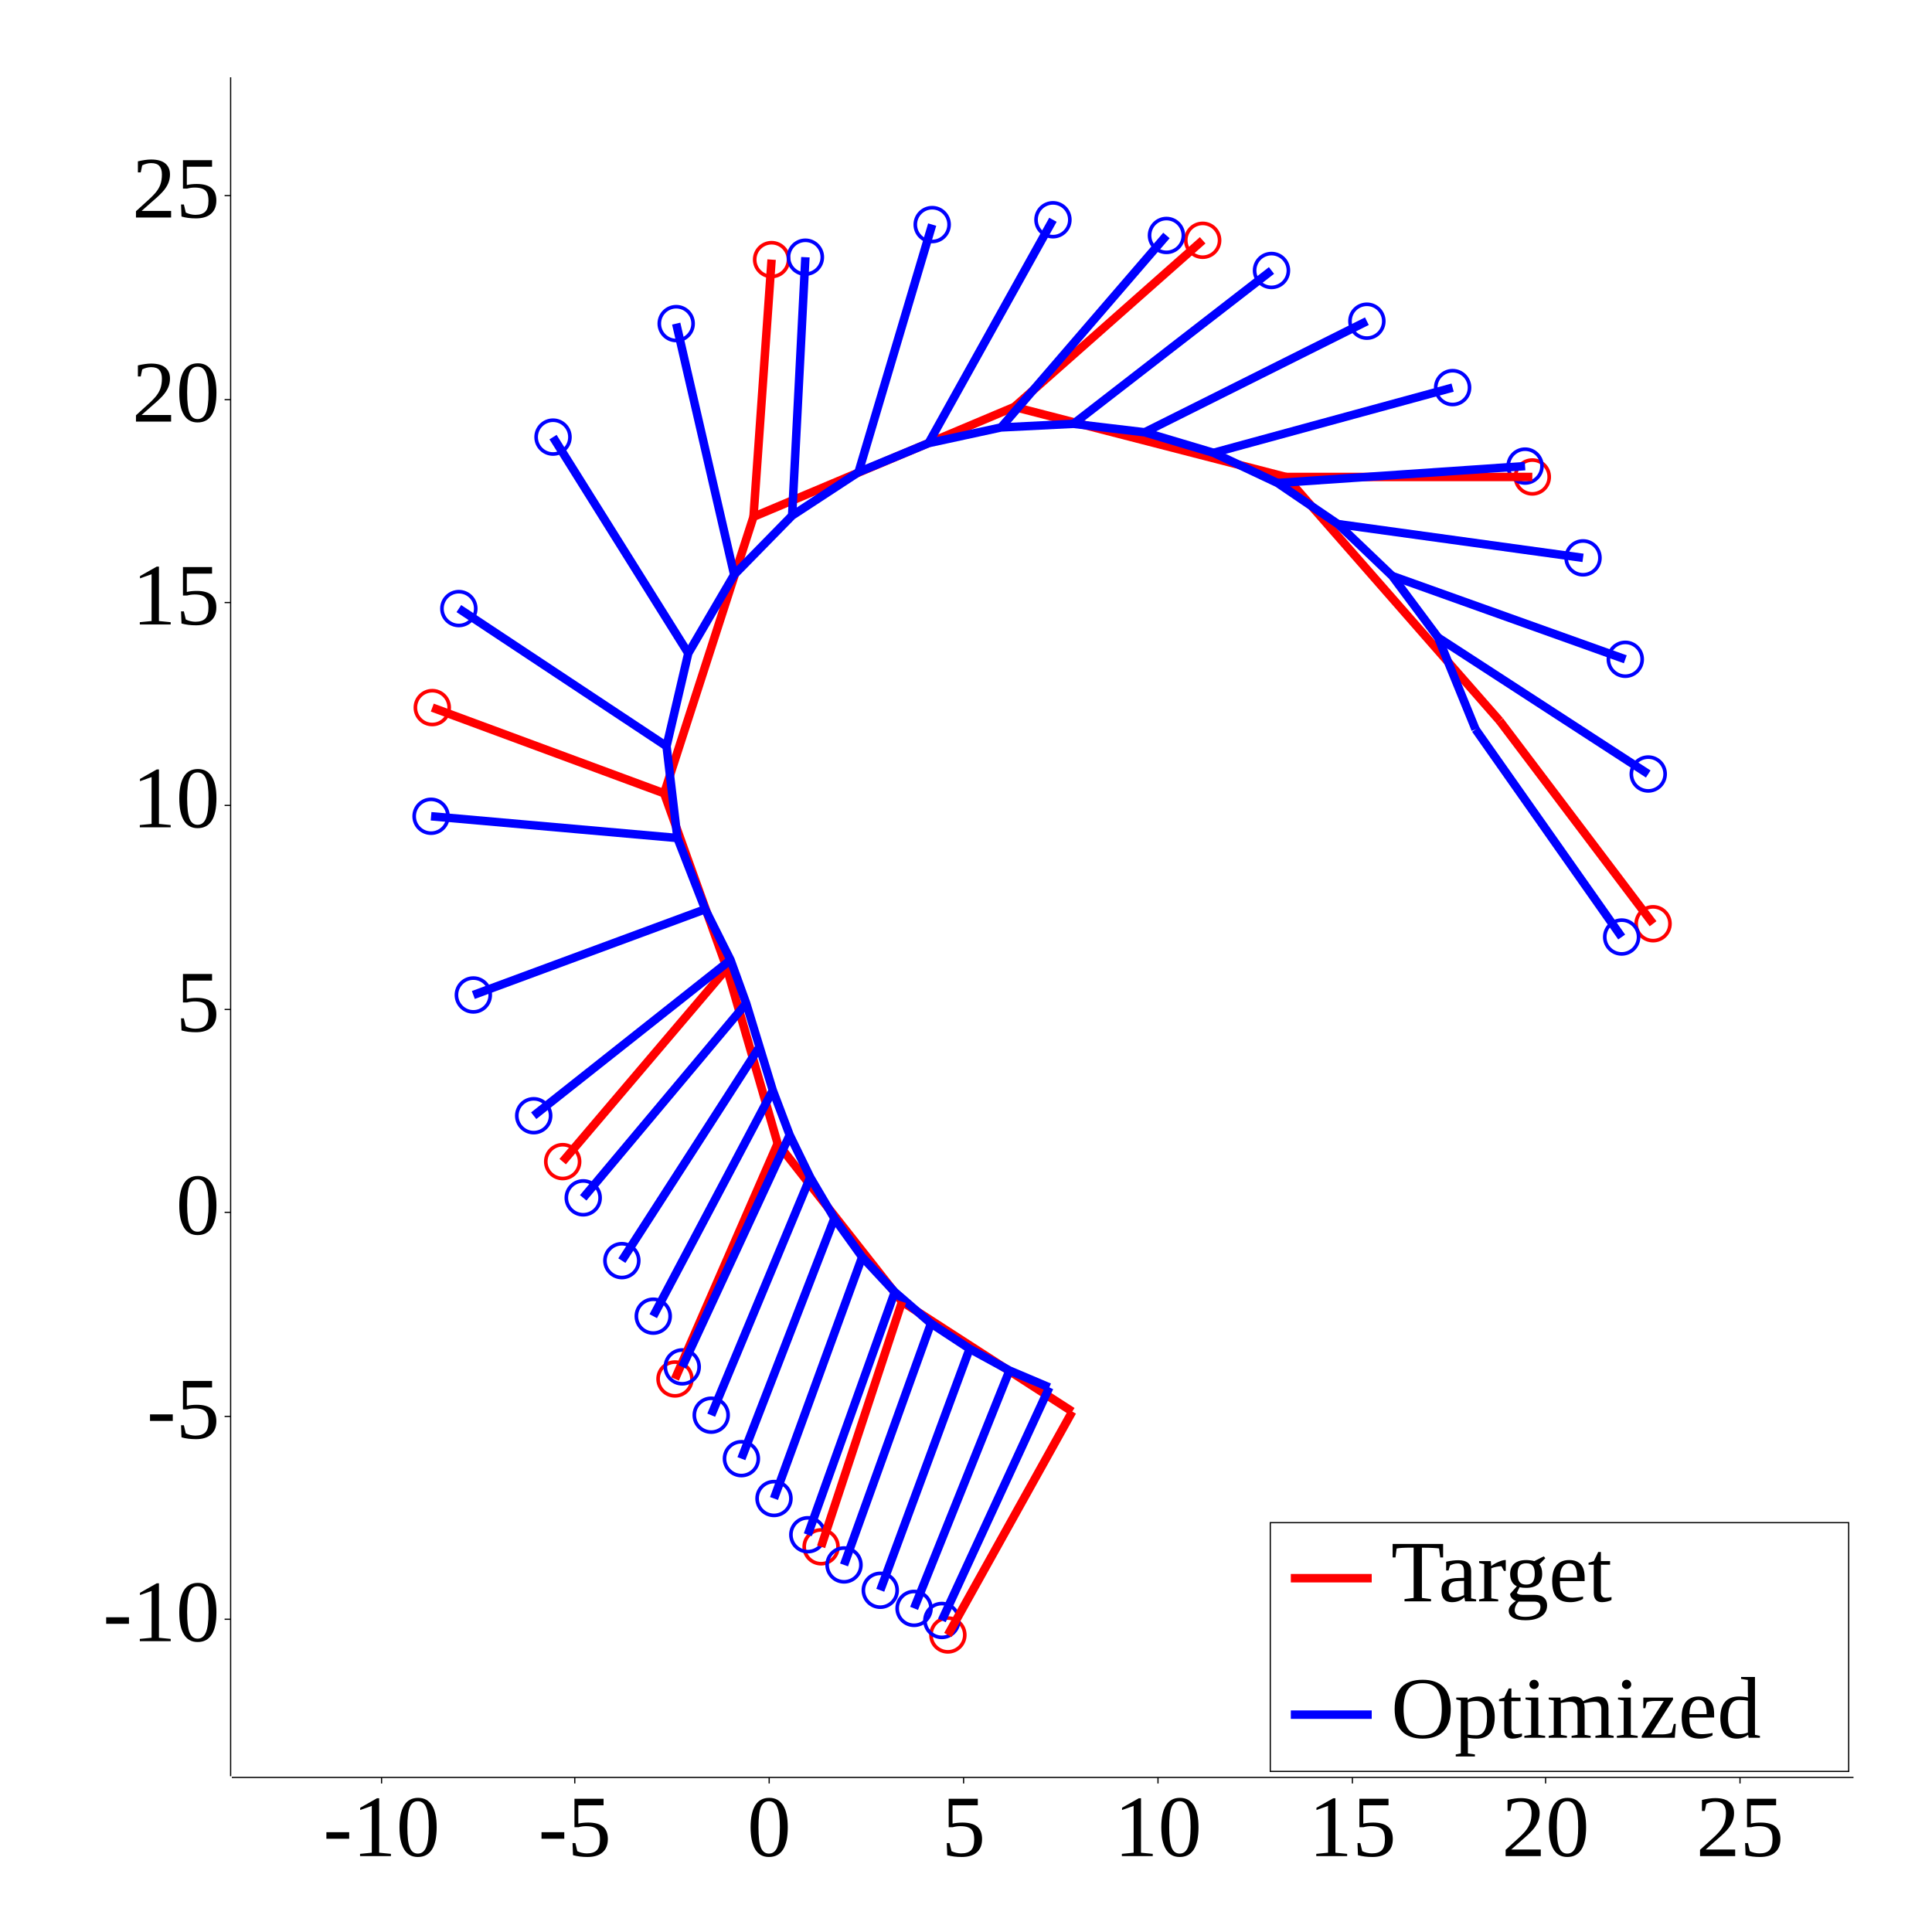
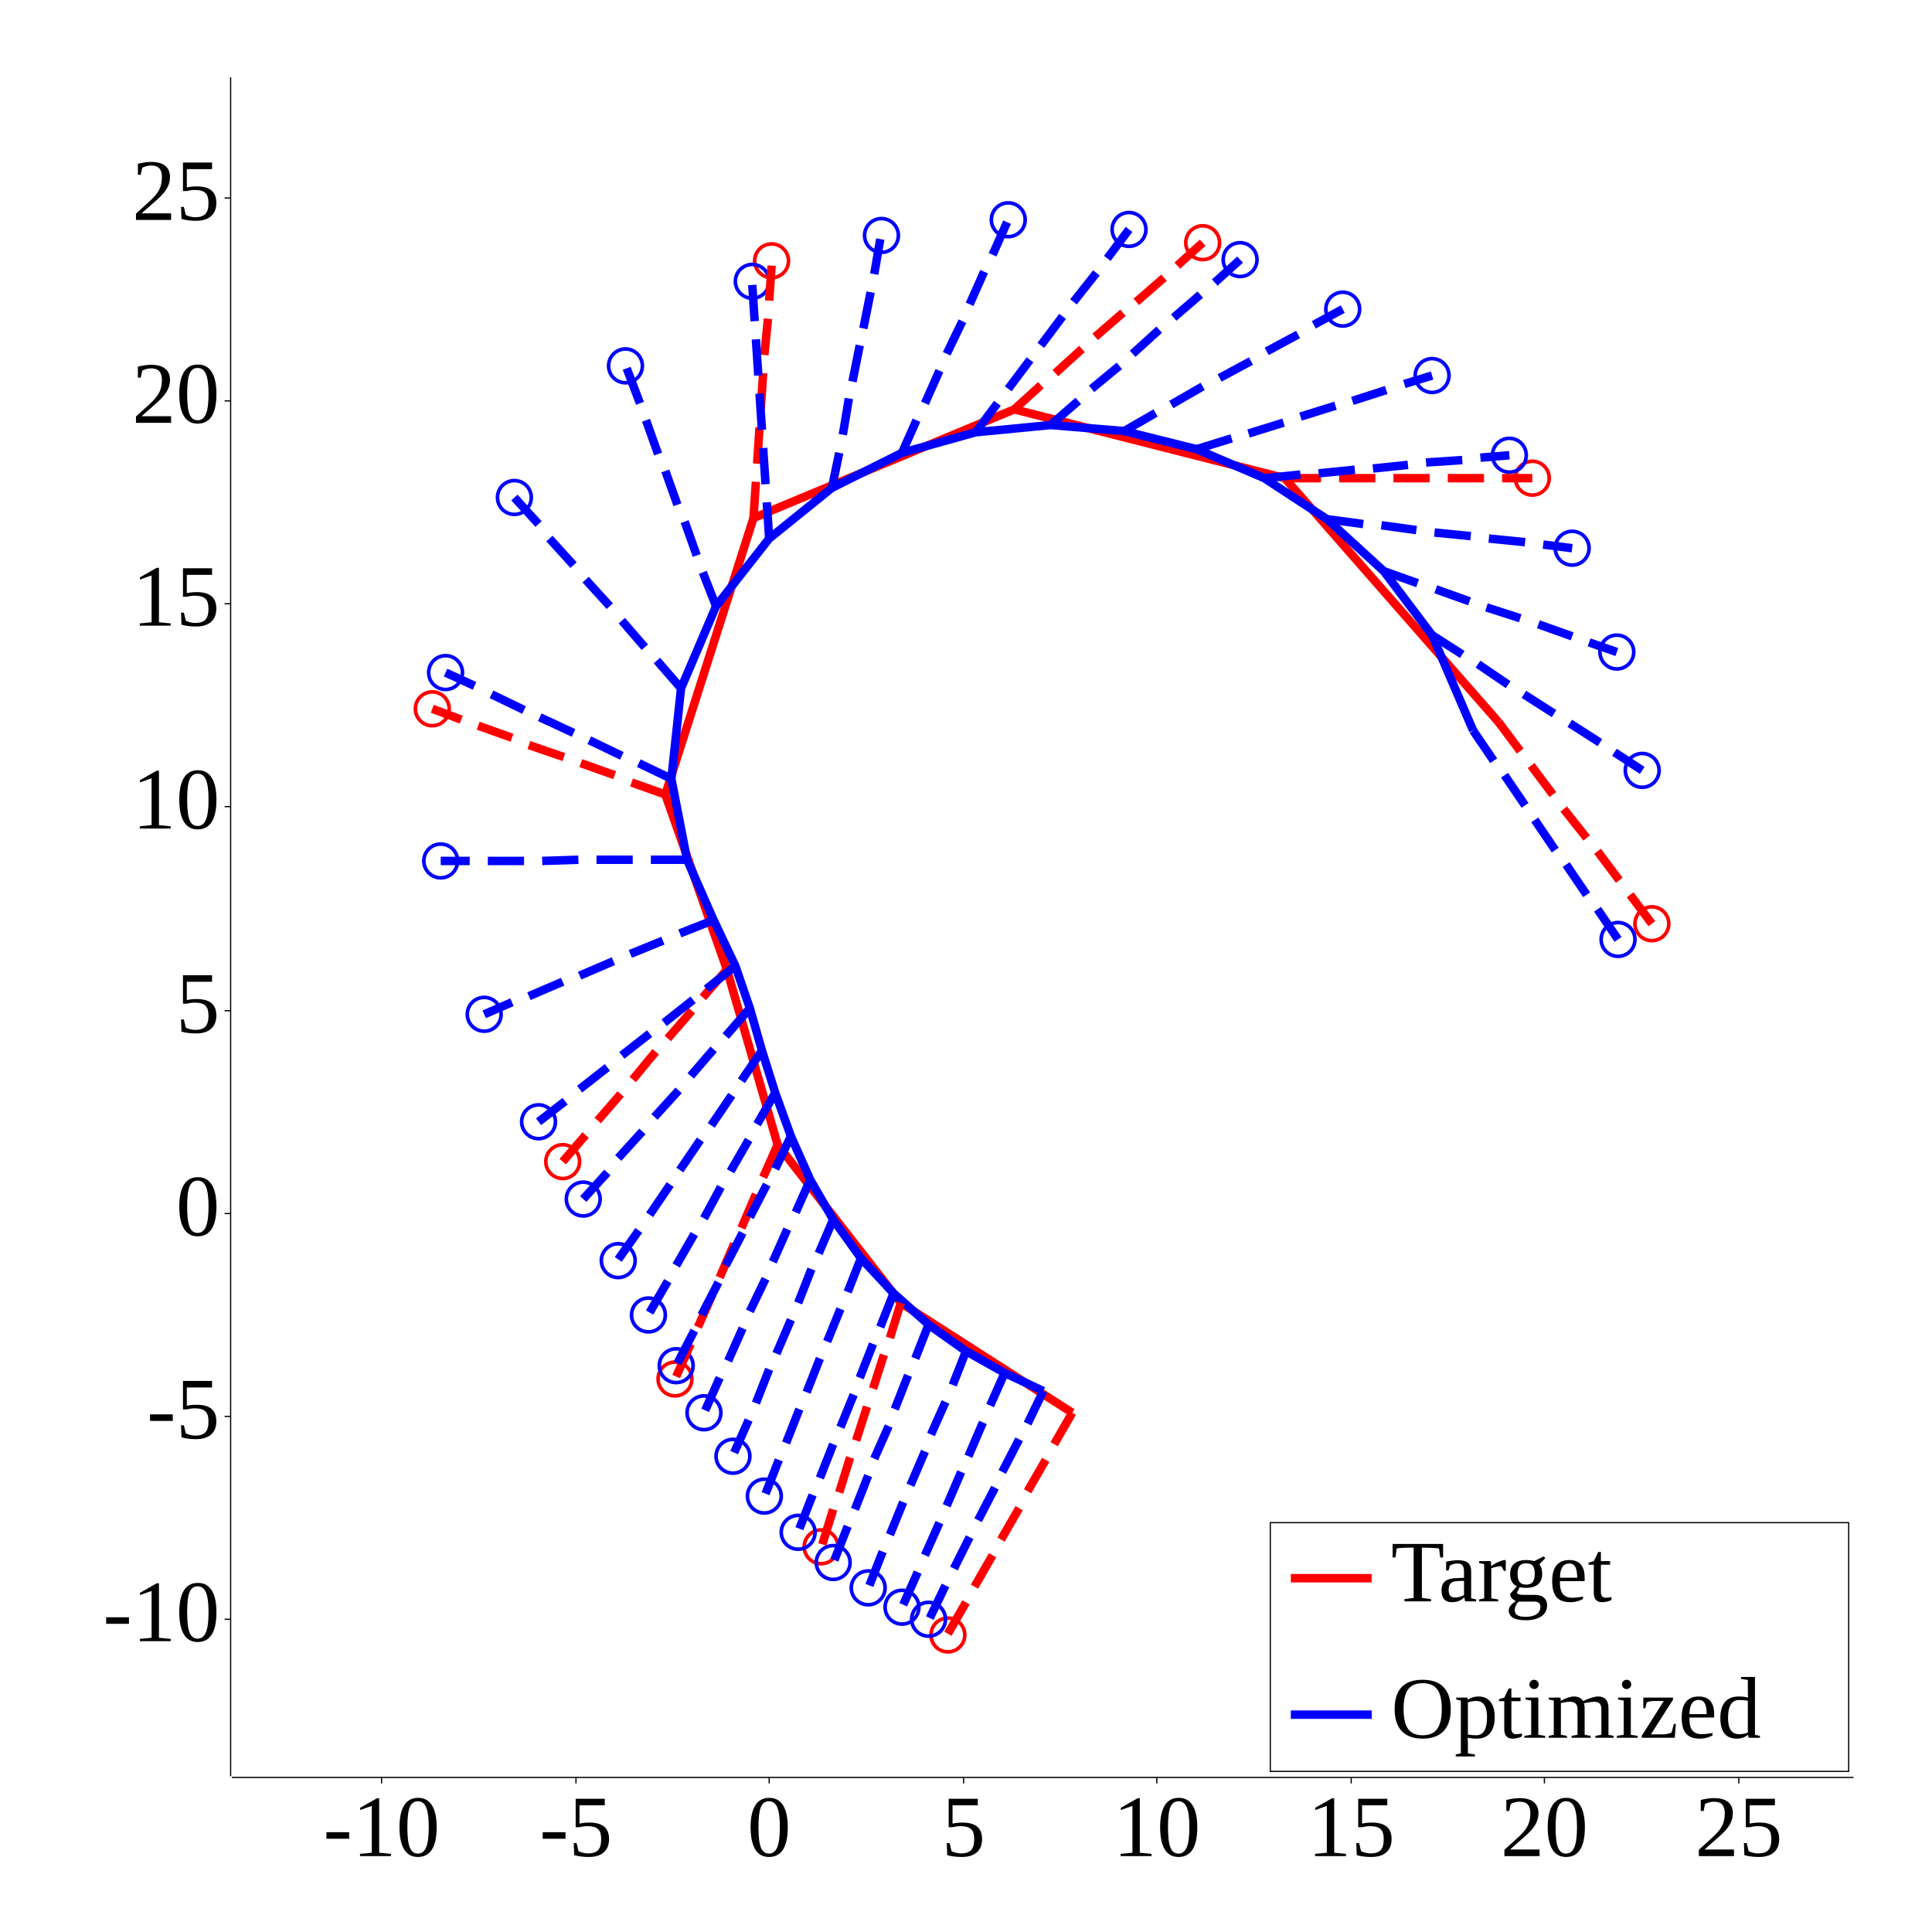
<svg xmlns="http://www.w3.org/2000/svg" width="1600" height="1600" viewBox="0 0 1600 1600">
  <rect x="0" y="0" width="1600" height="1600" opacity="1" fill="#FFFFFF" stroke="none" />
  <polyline fill="none" opacity="1" stroke="#000000" stroke-width="1" points="191,64 191,1471 " />
  <text x="182" y="1341" dy="0.5ex" text-anchor="end" font-family="Times New Roman" font-size="72.581" opacity="1" fill="#000000">
-10
</text>
  <polyline fill="none" opacity="1" stroke="#000000" stroke-width="1" points="186,1341 191,1341 " />
  <text x="182" y="1173" dy="0.5ex" text-anchor="end" font-family="Times New Roman" font-size="72.581" opacity="1" fill="#000000">
-5
</text>
  <polyline fill="none" opacity="1" stroke="#000000" stroke-width="1" points="186,1173 191,1173 " />
-   <text x="182" y="1004" dy="0.5ex" text-anchor="end" font-family="Times New Roman" font-size="72.581" opacity="1" fill="#000000">
+   <text x="182" y="1005" dy="0.5ex" text-anchor="end" font-family="Times New Roman" font-size="72.581" opacity="1" fill="#000000">
0
</text>
-   <polyline fill="none" opacity="1" stroke="#000000" stroke-width="1" points="186,1004 191,1004 " />
-   <text x="182" y="836" dy="0.5ex" text-anchor="end" font-family="Times New Roman" font-size="72.581" opacity="1" fill="#000000">
+   <polyline fill="none" opacity="1" stroke="#000000" stroke-width="1" points="186,1005 191,1005 " />
+   <text x="182" y="837" dy="0.5ex" text-anchor="end" font-family="Times New Roman" font-size="72.581" opacity="1" fill="#000000">
5
</text>
-   <polyline fill="none" opacity="1" stroke="#000000" stroke-width="1" points="186,836 191,836 " />
-   <text x="182" y="667" dy="0.5ex" text-anchor="end" font-family="Times New Roman" font-size="72.581" opacity="1" fill="#000000">
+   <polyline fill="none" opacity="1" stroke="#000000" stroke-width="1" points="186,837 191,837 " />
+   <text x="182" y="668" dy="0.5ex" text-anchor="end" font-family="Times New Roman" font-size="72.581" opacity="1" fill="#000000">
10
</text>
-   <polyline fill="none" opacity="1" stroke="#000000" stroke-width="1" points="186,667 191,667 " />
-   <text x="182" y="499" dy="0.5ex" text-anchor="end" font-family="Times New Roman" font-size="72.581" opacity="1" fill="#000000">
+   <polyline fill="none" opacity="1" stroke="#000000" stroke-width="1" points="186,668 191,668 " />
+   <text x="182" y="500" dy="0.5ex" text-anchor="end" font-family="Times New Roman" font-size="72.581" opacity="1" fill="#000000">
15
</text>
-   <polyline fill="none" opacity="1" stroke="#000000" stroke-width="1" points="186,499 191,499 " />
-   <text x="182" y="331" dy="0.5ex" text-anchor="end" font-family="Times New Roman" font-size="72.581" opacity="1" fill="#000000">
+   <polyline fill="none" opacity="1" stroke="#000000" stroke-width="1" points="186,500 191,500 " />
+   <text x="182" y="332" dy="0.5ex" text-anchor="end" font-family="Times New Roman" font-size="72.581" opacity="1" fill="#000000">
20
</text>
-   <polyline fill="none" opacity="1" stroke="#000000" stroke-width="1" points="186,331 191,331 " />
-   <text x="182" y="162" dy="0.5ex" text-anchor="end" font-family="Times New Roman" font-size="72.581" opacity="1" fill="#000000">
+   <polyline fill="none" opacity="1" stroke="#000000" stroke-width="1" points="186,332 191,332 " />
+   <text x="182" y="164" dy="0.5ex" text-anchor="end" font-family="Times New Roman" font-size="72.581" opacity="1" fill="#000000">
25
</text>
-   <polyline fill="none" opacity="1" stroke="#000000" stroke-width="1" points="186,162 191,162 " />
+   <polyline fill="none" opacity="1" stroke="#000000" stroke-width="1" points="186,164 191,164 " />
  <polyline fill="none" opacity="1" stroke="#000000" stroke-width="1" points="192,1472 1535,1472 " />
  <text x="316" y="1482" dy="0.76em" text-anchor="middle" font-family="Times New Roman" font-size="72.581" opacity="1" fill="#000000">
-10
</text>
  <polyline fill="none" opacity="1" stroke="#000000" stroke-width="1" points="316,1472 316,1477 " />
-   <text x="476" y="1482" dy="0.76em" text-anchor="middle" font-family="Times New Roman" font-size="72.581" opacity="1" fill="#000000">
+   <text x="477" y="1482" dy="0.76em" text-anchor="middle" font-family="Times New Roman" font-size="72.581" opacity="1" fill="#000000">
-5
</text>
-   <polyline fill="none" opacity="1" stroke="#000000" stroke-width="1" points="476,1472 476,1477 " />
+   <polyline fill="none" opacity="1" stroke="#000000" stroke-width="1" points="477,1472 477,1477 " />
  <text x="637" y="1482" dy="0.76em" text-anchor="middle" font-family="Times New Roman" font-size="72.581" opacity="1" fill="#000000">
0
</text>
  <polyline fill="none" opacity="1" stroke="#000000" stroke-width="1" points="637,1472 637,1477 " />
  <text x="798" y="1482" dy="0.76em" text-anchor="middle" font-family="Times New Roman" font-size="72.581" opacity="1" fill="#000000">
5
</text>
  <polyline fill="none" opacity="1" stroke="#000000" stroke-width="1" points="798,1472 798,1477 " />
-   <text x="959" y="1482" dy="0.76em" text-anchor="middle" font-family="Times New Roman" font-size="72.581" opacity="1" fill="#000000">
+   <text x="958" y="1482" dy="0.76em" text-anchor="middle" font-family="Times New Roman" font-size="72.581" opacity="1" fill="#000000">
10
</text>
-   <polyline fill="none" opacity="1" stroke="#000000" stroke-width="1" points="959,1472 959,1477 " />
-   <text x="1120" y="1482" dy="0.76em" text-anchor="middle" font-family="Times New Roman" font-size="72.581" opacity="1" fill="#000000">
+   <polyline fill="none" opacity="1" stroke="#000000" stroke-width="1" points="958,1472 958,1477 " />
+   <text x="1119" y="1482" dy="0.76em" text-anchor="middle" font-family="Times New Roman" font-size="72.581" opacity="1" fill="#000000">
15
</text>
-   <polyline fill="none" opacity="1" stroke="#000000" stroke-width="1" points="1120,1472 1120,1477 " />
-   <text x="1280" y="1482" dy="0.76em" text-anchor="middle" font-family="Times New Roman" font-size="72.581" opacity="1" fill="#000000">
+   <polyline fill="none" opacity="1" stroke="#000000" stroke-width="1" points="1119,1472 1119,1477 " />
+   <text x="1279" y="1482" dy="0.76em" text-anchor="middle" font-family="Times New Roman" font-size="72.581" opacity="1" fill="#000000">
20
</text>
-   <polyline fill="none" opacity="1" stroke="#000000" stroke-width="1" points="1280,1472 1280,1477 " />
-   <text x="1441" y="1482" dy="0.76em" text-anchor="middle" font-family="Times New Roman" font-size="72.581" opacity="1" fill="#000000">
+   <polyline fill="none" opacity="1" stroke="#000000" stroke-width="1" points="1279,1472 1279,1477 " />
+   <text x="1440" y="1482" dy="0.76em" text-anchor="middle" font-family="Times New Roman" font-size="72.581" opacity="1" fill="#000000">
25
</text>
-   <polyline fill="none" opacity="1" stroke="#000000" stroke-width="1" points="1441,1472 1441,1477 " />
-   <polyline fill="none" opacity="1" stroke="#FF0000" stroke-width="7" points="1242,597 1065,395 840,337 624,428 550,657 602,802 644,947 747,1078 888,1169 " />
-   <circle cx="1369" cy="765" r="14" opacity="1" fill="none" stroke="#FF0000" stroke-width="3" />
-   <circle cx="1269" cy="395" r="14" opacity="1" fill="none" stroke="#FF0000" stroke-width="3" />
-   <circle cx="996" cy="199" r="14" opacity="1" fill="none" stroke="#FF0000" stroke-width="3" />
-   <circle cx="639" cy="215" r="14" opacity="1" fill="none" stroke="#FF0000" stroke-width="3" />
-   <circle cx="358" cy="586" r="14" opacity="1" fill="none" stroke="#FF0000" stroke-width="3" />
+   <polyline fill="none" opacity="1" stroke="#000000" stroke-width="1" points="1440,1472 1440,1477 " />
+   <polyline fill="none" opacity="1" stroke="#FF0000" stroke-width="7" points="1241,598 1064,396 840,339 624,429 551,658 602,803 644,948 746,1079 888,1170 " />
+   <circle cx="1368" cy="765" r="14" opacity="1" fill="none" stroke="#FF0000" stroke-width="3" />
+   <circle cx="1269" cy="396" r="14" opacity="1" fill="none" stroke="#FF0000" stroke-width="3" />
+   <circle cx="996" cy="201" r="14" opacity="1" fill="none" stroke="#FF0000" stroke-width="3" />
+   <circle cx="639" cy="216" r="14" opacity="1" fill="none" stroke="#FF0000" stroke-width="3" />
+   <circle cx="358" cy="587" r="14" opacity="1" fill="none" stroke="#FF0000" stroke-width="3" />
  <circle cx="466" cy="962" r="14" opacity="1" fill="none" stroke="#FF0000" stroke-width="3" />
  <circle cx="559" cy="1142" r="14" opacity="1" fill="none" stroke="#FF0000" stroke-width="3" />
  <circle cx="680" cy="1281" r="14" opacity="1" fill="none" stroke="#FF0000" stroke-width="3" />
  <circle cx="785" cy="1354" r="14" opacity="1" fill="none" stroke="#FF0000" stroke-width="3" />
-   <polyline fill="none" opacity="1" stroke="#0000FF" stroke-width="7" points="1222,604 1191,528 1153,477 1108,434 1058,400 1005,375 948,358 889,351 829,354 769,367 711,391 656,427 608,476 570,541 552,618 561,694 584,753 605,795 618,831 629,867 640,903 654,940 671,975 691,1009 714,1041 741,1070 771,1096 803,1117 836,1135 869,1149 " />
-   <circle cx="1343" cy="776" r="14" opacity="1" fill="none" stroke="#0000FF" stroke-width="3" />
-   <circle cx="1365" cy="641" r="14" opacity="1" fill="none" stroke="#0000FF" stroke-width="3" />
-   <circle cx="1346" cy="546" r="14" opacity="1" fill="none" stroke="#0000FF" stroke-width="3" />
-   <circle cx="1311" cy="462" r="14" opacity="1" fill="none" stroke="#0000FF" stroke-width="3" />
-   <circle cx="1263" cy="386" r="14" opacity="1" fill="none" stroke="#0000FF" stroke-width="3" />
-   <circle cx="1203" cy="321" r="14" opacity="1" fill="none" stroke="#0000FF" stroke-width="3" />
-   <circle cx="1132" cy="266" r="14" opacity="1" fill="none" stroke="#0000FF" stroke-width="3" />
-   <circle cx="1053" cy="224" r="14" opacity="1" fill="none" stroke="#0000FF" stroke-width="3" />
-   <circle cx="966" cy="195" r="14" opacity="1" fill="none" stroke="#0000FF" stroke-width="3" />
-   <circle cx="872" cy="182" r="14" opacity="1" fill="none" stroke="#0000FF" stroke-width="3" />
-   <circle cx="772" cy="186" r="14" opacity="1" fill="none" stroke="#0000FF" stroke-width="3" />
-   <circle cx="667" cy="213" r="14" opacity="1" fill="none" stroke="#0000FF" stroke-width="3" />
-   <circle cx="560" cy="268" r="14" opacity="1" fill="none" stroke="#0000FF" stroke-width="3" />
-   <circle cx="458" cy="362" r="14" opacity="1" fill="none" stroke="#0000FF" stroke-width="3" />
-   <circle cx="380" cy="504" r="14" opacity="1" fill="none" stroke="#0000FF" stroke-width="3" />
-   <circle cx="357" cy="676" r="14" opacity="1" fill="none" stroke="#0000FF" stroke-width="3" />
-   <circle cx="392" cy="824" r="14" opacity="1" fill="none" stroke="#0000FF" stroke-width="3" />
-   <circle cx="442" cy="924" r="14" opacity="1" fill="none" stroke="#0000FF" stroke-width="3" />
-   <circle cx="483" cy="992" r="14" opacity="1" fill="none" stroke="#0000FF" stroke-width="3" />
-   <circle cx="515" cy="1044" r="14" opacity="1" fill="none" stroke="#0000FF" stroke-width="3" />
-   <circle cx="541" cy="1090" r="14" opacity="1" fill="none" stroke="#0000FF" stroke-width="3" />
-   <circle cx="565" cy="1132" r="14" opacity="1" fill="none" stroke="#0000FF" stroke-width="3" />
-   <circle cx="589" cy="1172" r="14" opacity="1" fill="none" stroke="#0000FF" stroke-width="3" />
-   <circle cx="614" cy="1208" r="14" opacity="1" fill="none" stroke="#0000FF" stroke-width="3" />
-   <circle cx="641" cy="1241" r="14" opacity="1" fill="none" stroke="#0000FF" stroke-width="3" />
-   <circle cx="669" cy="1271" r="14" opacity="1" fill="none" stroke="#0000FF" stroke-width="3" />
-   <circle cx="699" cy="1296" r="14" opacity="1" fill="none" stroke="#0000FF" stroke-width="3" />
-   <circle cx="729" cy="1317" r="14" opacity="1" fill="none" stroke="#0000FF" stroke-width="3" />
-   <circle cx="757" cy="1332" r="14" opacity="1" fill="none" stroke="#0000FF" stroke-width="3" />
-   <circle cx="780" cy="1342" r="14" opacity="1" fill="none" stroke="#0000FF" stroke-width="3" />
-   <polyline fill="none" opacity="1" stroke="#FF0000" stroke-width="7" points="1242,597 1369,765 " />
-   <polyline fill="none" opacity="1" stroke="#FF0000" stroke-width="7" points="1065,395 1269,395 " />
-   <polyline fill="none" opacity="1" stroke="#FF0000" stroke-width="7" points="840,337 996,199 " />
-   <polyline fill="none" opacity="1" stroke="#FF0000" stroke-width="7" points="624,428 639,215 " />
-   <polyline fill="none" opacity="1" stroke="#FF0000" stroke-width="7" points="550,657 358,586 " />
-   <polyline fill="none" opacity="1" stroke="#FF0000" stroke-width="7" points="602,802 466,962 " />
-   <polyline fill="none" opacity="1" stroke="#FF0000" stroke-width="7" points="644,947 559,1142 " />
-   <polyline fill="none" opacity="1" stroke="#FF0000" stroke-width="7" points="747,1078 680,1281 " />
-   <polyline fill="none" opacity="1" stroke="#FF0000" stroke-width="7" points="888,1169 785,1354 " />
-   <polyline fill="none" opacity="1" stroke="#0000FF" stroke-width="7" points="1222,604 1343,776 " />
-   <polyline fill="none" opacity="1" stroke="#0000FF" stroke-width="7" points="1191,528 1365,641 " />
-   <polyline fill="none" opacity="1" stroke="#0000FF" stroke-width="7" points="1153,477 1346,546 " />
-   <polyline fill="none" opacity="1" stroke="#0000FF" stroke-width="7" points="1108,434 1311,462 " />
-   <polyline fill="none" opacity="1" stroke="#0000FF" stroke-width="7" points="1058,400 1263,386 " />
-   <polyline fill="none" opacity="1" stroke="#0000FF" stroke-width="7" points="1005,375 1203,321 " />
-   <polyline fill="none" opacity="1" stroke="#0000FF" stroke-width="7" points="948,358 1132,266 " />
-   <polyline fill="none" opacity="1" stroke="#0000FF" stroke-width="7" points="889,351 1053,224 " />
-   <polyline fill="none" opacity="1" stroke="#0000FF" stroke-width="7" points="829,354 966,195 " />
-   <polyline fill="none" opacity="1" stroke="#0000FF" stroke-width="7" points="769,367 872,182 " />
-   <polyline fill="none" opacity="1" stroke="#0000FF" stroke-width="7" points="711,391 772,186 " />
-   <polyline fill="none" opacity="1" stroke="#0000FF" stroke-width="7" points="656,427 667,213 " />
-   <polyline fill="none" opacity="1" stroke="#0000FF" stroke-width="7" points="608,476 560,268 " />
-   <polyline fill="none" opacity="1" stroke="#0000FF" stroke-width="7" points="570,541 458,362 " />
-   <polyline fill="none" opacity="1" stroke="#0000FF" stroke-width="7" points="552,618 380,504 " />
-   <polyline fill="none" opacity="1" stroke="#0000FF" stroke-width="7" points="561,694 357,676 " />
-   <polyline fill="none" opacity="1" stroke="#0000FF" stroke-width="7" points="584,753 392,824 " />
-   <polyline fill="none" opacity="1" stroke="#0000FF" stroke-width="7" points="605,795 442,924 " />
-   <polyline fill="none" opacity="1" stroke="#0000FF" stroke-width="7" points="618,831 483,992 " />
-   <polyline fill="none" opacity="1" stroke="#0000FF" stroke-width="7" points="629,867 515,1044 " />
-   <polyline fill="none" opacity="1" stroke="#0000FF" stroke-width="7" points="640,903 541,1090 " />
-   <polyline fill="none" opacity="1" stroke="#0000FF" stroke-width="7" points="654,940 565,1132 " />
-   <polyline fill="none" opacity="1" stroke="#0000FF" stroke-width="7" points="671,975 589,1172 " />
-   <polyline fill="none" opacity="1" stroke="#0000FF" stroke-width="7" points="691,1009 614,1208 " />
-   <polyline fill="none" opacity="1" stroke="#0000FF" stroke-width="7" points="714,1041 641,1241 " />
-   <polyline fill="none" opacity="1" stroke="#0000FF" stroke-width="7" points="741,1070 669,1271 " />
-   <polyline fill="none" opacity="1" stroke="#0000FF" stroke-width="7" points="771,1096 699,1296 " />
-   <polyline fill="none" opacity="1" stroke="#0000FF" stroke-width="7" points="803,1117 729,1317 " />
-   <polyline fill="none" opacity="1" stroke="#0000FF" stroke-width="7" points="836,1135 757,1332 " />
-   <polyline fill="none" opacity="1" stroke="#0000FF" stroke-width="7" points="869,1149 780,1342 " />
+   <polyline fill="none" opacity="1" stroke="#0000FF" stroke-width="7" points="1220,605 1186,526 1146,473 1099,430 1047,396 991,372 931,357 870,352 808,358 747,375 689,404 637,446 593,502 564,570 556,645 569,712 591,762 609,800 621,835 631,870 642,905 655,941 671,977 690,1010 713,1042 740,1071 769,1097 800,1119 832,1137 864,1152 " />
+   <circle cx="1340" cy="778" r="14" opacity="1" fill="none" stroke="#0000FF" stroke-width="3" />
+   <circle cx="1360" cy="638" r="14" opacity="1" fill="none" stroke="#0000FF" stroke-width="3" />
+   <circle cx="1339" cy="540" r="14" opacity="1" fill="none" stroke="#0000FF" stroke-width="3" />
+   <circle cx="1302" cy="454" r="14" opacity="1" fill="none" stroke="#0000FF" stroke-width="3" />
+   <circle cx="1250" cy="377" r="14" opacity="1" fill="none" stroke="#0000FF" stroke-width="3" />
+   <circle cx="1186" cy="311" r="14" opacity="1" fill="none" stroke="#0000FF" stroke-width="3" />
+   <circle cx="1112" cy="256" r="14" opacity="1" fill="none" stroke="#0000FF" stroke-width="3" />
+   <circle cx="1027" cy="215" r="14" opacity="1" fill="none" stroke="#0000FF" stroke-width="3" />
+   <circle cx="935" cy="190" r="14" opacity="1" fill="none" stroke="#0000FF" stroke-width="3" />
+   <circle cx="835" cy="182" r="14" opacity="1" fill="none" stroke="#0000FF" stroke-width="3" />
+   <circle cx="730" cy="195" r="14" opacity="1" fill="none" stroke="#0000FF" stroke-width="3" />
+   <circle cx="623" cy="233" r="14" opacity="1" fill="none" stroke="#0000FF" stroke-width="3" />
+   <circle cx="518" cy="303" r="14" opacity="1" fill="none" stroke="#0000FF" stroke-width="3" />
+   <circle cx="426" cy="412" r="14" opacity="1" fill="none" stroke="#0000FF" stroke-width="3" />
+   <circle cx="369" cy="557" r="14" opacity="1" fill="none" stroke="#0000FF" stroke-width="3" />
+   <circle cx="365" cy="713" r="14" opacity="1" fill="none" stroke="#0000FF" stroke-width="3" />
+   <circle cx="401" cy="840" r="14" opacity="1" fill="none" stroke="#0000FF" stroke-width="3" />
+   <circle cx="446" cy="929" r="14" opacity="1" fill="none" stroke="#0000FF" stroke-width="3" />
+   <circle cx="483" cy="993" r="14" opacity="1" fill="none" stroke="#0000FF" stroke-width="3" />
+   <circle cx="512" cy="1044" r="14" opacity="1" fill="none" stroke="#0000FF" stroke-width="3" />
+   <circle cx="537" cy="1089" r="14" opacity="1" fill="none" stroke="#0000FF" stroke-width="3" />
+   <circle cx="560" cy="1131" r="14" opacity="1" fill="none" stroke="#0000FF" stroke-width="3" />
+   <circle cx="583" cy="1170" r="14" opacity="1" fill="none" stroke="#0000FF" stroke-width="3" />
+   <circle cx="607" cy="1206" r="14" opacity="1" fill="none" stroke="#0000FF" stroke-width="3" />
+   <circle cx="633" cy="1239" r="14" opacity="1" fill="none" stroke="#0000FF" stroke-width="3" />
+   <circle cx="661" cy="1269" r="14" opacity="1" fill="none" stroke="#0000FF" stroke-width="3" />
+   <circle cx="690" cy="1294" r="14" opacity="1" fill="none" stroke="#0000FF" stroke-width="3" />
+   <circle cx="719" cy="1315" r="14" opacity="1" fill="none" stroke="#0000FF" stroke-width="3" />
+   <circle cx="747" cy="1331" r="14" opacity="1" fill="none" stroke="#0000FF" stroke-width="3" />
+   <circle cx="769" cy="1341" r="14" opacity="1" fill="none" stroke="#0000FF" stroke-width="3" />
+   <polyline fill="none" opacity="1" stroke="#FF0000" stroke-width="7" points="1241,598 1259,622 " />
+   <polyline fill="none" opacity="1" stroke="#FF0000" stroke-width="7" points="1268,634 1286,658 " />
+   <polyline fill="none" opacity="1" stroke="#FF0000" stroke-width="7" points="1295,670 1314,694 " />
+   <polyline fill="none" opacity="1" stroke="#FF0000" stroke-width="7" points="1323,705 1341,729 " />
+   <polyline fill="none" opacity="1" stroke="#FF0000" stroke-width="7" points="1350,741 1368,765 " />
+   <polyline fill="none" opacity="1" stroke="#FF0000" stroke-width="7" points="1064,396 1094,396 " />
+   <polyline fill="none" opacity="1" stroke="#FF0000" stroke-width="7" points="1109,396 1139,396 " />
+   <polyline fill="none" opacity="1" stroke="#FF0000" stroke-width="7" points="1154,396 1184,396 " />
+   <polyline fill="none" opacity="1" stroke="#FF0000" stroke-width="7" points="1199,396 1229,396 " />
+   <polyline fill="none" opacity="1" stroke="#FF0000" stroke-width="7" points="1244,396 1269,396 " />
+   <polyline fill="none" opacity="1" stroke="#FF0000" stroke-width="7" points="840,339 862,319 " />
+   <polyline fill="none" opacity="1" stroke="#FF0000" stroke-width="7" points="874,309 896,289 " />
+   <polyline fill="none" opacity="1" stroke="#FF0000" stroke-width="7" points="907,279 930,259 " />
+   <polyline fill="none" opacity="1" stroke="#FF0000" stroke-width="7" points="941,250 964,230 " />
+   <polyline fill="none" opacity="1" stroke="#FF0000" stroke-width="7" points="975,220 996,201 " />
+   <polyline fill="none" opacity="1" stroke="#FF0000" stroke-width="7" points="624,429 626,399 " />
+   <polyline fill="none" opacity="1" stroke="#FF0000" stroke-width="7" points="627,384 629,354 " />
+   <polyline fill="none" opacity="1" stroke="#FF0000" stroke-width="7" points="630,339 632,309 " />
+   <polyline fill="none" opacity="1" stroke="#FF0000" stroke-width="7" points="633,294 636,264 " />
+   <polyline fill="none" opacity="1" stroke="#FF0000" stroke-width="7" points="637,249 639,220 " />
+   <polyline fill="none" opacity="1" stroke="#FF0000" stroke-width="7" points="551,658 523,648 " />
+   <polyline fill="none" opacity="1" stroke="#FF0000" stroke-width="7" points="509,642 481,632 " />
+   <polyline fill="none" opacity="1" stroke="#FF0000" stroke-width="7" points="467,627 438,617 " />
+   <polyline fill="none" opacity="1" stroke="#FF0000" stroke-width="7" points="424,611 396,601 " />
+   <polyline fill="none" opacity="1" stroke="#FF0000" stroke-width="7" points="382,596 358,587 " />
+   <polyline fill="none" opacity="1" stroke="#FF0000" stroke-width="7" points="602,803 582,826 " />
+   <polyline fill="none" opacity="1" stroke="#FF0000" stroke-width="7" points="573,837 553,860 " />
+   <polyline fill="none" opacity="1" stroke="#FF0000" stroke-width="7" points="543,871 524,894 " />
+   <polyline fill="none" opacity="1" stroke="#FF0000" stroke-width="7" points="514,906 495,928 " />
+   <polyline fill="none" opacity="1" stroke="#FF0000" stroke-width="7" points="485,940 466,962 " />
+   <polyline fill="none" opacity="1" stroke="#FF0000" stroke-width="7" points="644,948 632,975 " />
+   <polyline fill="none" opacity="1" stroke="#FF0000" stroke-width="7" points="626,989 614,1017 " />
+   <polyline fill="none" opacity="1" stroke="#FF0000" stroke-width="7" points="608,1030 596,1058 " />
+   <polyline fill="none" opacity="1" stroke="#FF0000" stroke-width="7" points="590,1072 578,1099 " />
+   <polyline fill="none" opacity="1" stroke="#FF0000" stroke-width="7" points="572,1113 560,1140 " />
+   <polyline fill="none" opacity="1" stroke="#FF0000" stroke-width="7" points="746,1079 737,1108 " />
+   <polyline fill="none" opacity="1" stroke="#FF0000" stroke-width="7" points="732,1122 723,1150 " />
+   <polyline fill="none" opacity="1" stroke="#FF0000" stroke-width="7" points="718,1165 709,1193 " />
+   <polyline fill="none" opacity="1" stroke="#FF0000" stroke-width="7" points="704,1207 695,1236 " />
+   <polyline fill="none" opacity="1" stroke="#FF0000" stroke-width="7" points="690,1250 681,1279 " />
+   <polyline fill="none" opacity="1" stroke="#FF0000" stroke-width="7" points="888,1170 873,1196 " />
+   <polyline fill="none" opacity="1" stroke="#FF0000" stroke-width="7" points="866,1209 851,1235 " />
+   <polyline fill="none" opacity="1" stroke="#FF0000" stroke-width="7" points="844,1249 829,1275 " />
+   <polyline fill="none" opacity="1" stroke="#FF0000" stroke-width="7" points="822,1288 807,1314 " />
+   <polyline fill="none" opacity="1" stroke="#FF0000" stroke-width="7" points="800,1327 785,1353 " />
+   <polyline fill="none" opacity="1" stroke="#0000FF" stroke-width="7" points="1220,605 1237,630 " />
+   <polyline fill="none" opacity="1" stroke="#0000FF" stroke-width="7" points="1246,642 1263,667 " />
+   <polyline fill="none" opacity="1" stroke="#0000FF" stroke-width="7" points="1271,679 1288,704 " />
+   <polyline fill="none" opacity="1" stroke="#0000FF" stroke-width="7" points="1297,716 1314,741 " />
+   <polyline fill="none" opacity="1" stroke="#0000FF" stroke-width="7" points="1323,753 1340,778 " />
+   <polyline fill="none" opacity="1" stroke="#0000FF" stroke-width="7" points="1186,526 1211,542 " />
+   <polyline fill="none" opacity="1" stroke="#0000FF" stroke-width="7" points="1224,550 1249,567 " />
+   <polyline fill="none" opacity="1" stroke="#0000FF" stroke-width="7" points="1262,575 1287,591 " />
+   <polyline fill="none" opacity="1" stroke="#0000FF" stroke-width="7" points="1300,599 1325,615 " />
+   <polyline fill="none" opacity="1" stroke="#0000FF" stroke-width="7" points="1337,623 1360,638 " />
+   <polyline fill="none" opacity="1" stroke="#0000FF" stroke-width="7" points="1146,473 1174,483 " />
+   <polyline fill="none" opacity="1" stroke="#0000FF" stroke-width="7" points="1189,488 1217,498 " />
+   <polyline fill="none" opacity="1" stroke="#0000FF" stroke-width="7" points="1231,503 1259,512 " />
+   <polyline fill="none" opacity="1" stroke="#0000FF" stroke-width="7" points="1274,517 1302,527 " />
+   <polyline fill="none" opacity="1" stroke="#0000FF" stroke-width="7" points="1316,532 1339,540 " />
+   <polyline fill="none" opacity="1" stroke="#0000FF" stroke-width="7" points="1099,430 1129,434 " />
+   <polyline fill="none" opacity="1" stroke="#0000FF" stroke-width="7" points="1144,435 1173,439 " />
+   <polyline fill="none" opacity="1" stroke="#0000FF" stroke-width="7" points="1188,441 1218,444 " />
+   <polyline fill="none" opacity="1" stroke="#0000FF" stroke-width="7" points="1233,446 1263,449 " />
+   <polyline fill="none" opacity="1" stroke="#0000FF" stroke-width="7" points="1278,451 1302,454 " />
+   <polyline fill="none" opacity="1" stroke="#0000FF" stroke-width="7" points="1047,396 1077,393 " />
+   <polyline fill="none" opacity="1" stroke="#0000FF" stroke-width="7" points="1092,392 1122,389 " />
+   <polyline fill="none" opacity="1" stroke="#0000FF" stroke-width="7" points="1137,388 1166,385 " />
+   <polyline fill="none" opacity="1" stroke="#0000FF" stroke-width="7" points="1181,383 1211,381 " />
+   <polyline fill="none" opacity="1" stroke="#0000FF" stroke-width="7" points="1226,379 1250,377 " />
+   <polyline fill="none" opacity="1" stroke="#0000FF" stroke-width="7" points="991,372 1020,363 " />
+   <polyline fill="none" opacity="1" stroke="#0000FF" stroke-width="7" points="1034,359 1063,350 " />
+   <polyline fill="none" opacity="1" stroke="#0000FF" stroke-width="7" points="1077,345 1106,336 " />
+   <polyline fill="none" opacity="1" stroke="#0000FF" stroke-width="7" points="1120,332 1148,323 " />
+   <polyline fill="none" opacity="1" stroke="#0000FF" stroke-width="7" points="1163,318 1186,311 " />
+   <polyline fill="none" opacity="1" stroke="#0000FF" stroke-width="7" points="931,357 957,342 " />
+   <polyline fill="none" opacity="1" stroke="#0000FF" stroke-width="7" points="970,335 996,320 " />
+   <polyline fill="none" opacity="1" stroke="#0000FF" stroke-width="7" points="1010,313 1036,299 " />
+   <polyline fill="none" opacity="1" stroke="#0000FF" stroke-width="7" points="1049,291 1075,277 " />
+   <polyline fill="none" opacity="1" stroke="#0000FF" stroke-width="7" points="1088,269 1112,256 " />
+   <polyline fill="none" opacity="1" stroke="#0000FF" stroke-width="7" points="870,352 893,332 " />
+   <polyline fill="none" opacity="1" stroke="#0000FF" stroke-width="7" points="904,322 927,303 " />
+   <polyline fill="none" opacity="1" stroke="#0000FF" stroke-width="7" points="938,293 960,273 " />
+   <polyline fill="none" opacity="1" stroke="#0000FF" stroke-width="7" points="972,263 994,244 " />
+   <polyline fill="none" opacity="1" stroke="#0000FF" stroke-width="7" points="1006,234 1027,215 " />
+   <polyline fill="none" opacity="1" stroke="#0000FF" stroke-width="7" points="808,358 826,334 " />
+   <polyline fill="none" opacity="1" stroke="#0000FF" stroke-width="7" points="835,322 853,298 " />
+   <polyline fill="none" opacity="1" stroke="#0000FF" stroke-width="7" points="862,286 880,262 " />
+   <polyline fill="none" opacity="1" stroke="#0000FF" stroke-width="7" points="889,250 908,226 " />
+   <polyline fill="none" opacity="1" stroke="#0000FF" stroke-width="7" points="917,214 935,190 " />
+   <polyline fill="none" opacity="1" stroke="#0000FF" stroke-width="7" points="747,375 759,348 " />
+   <polyline fill="none" opacity="1" stroke="#0000FF" stroke-width="7" points="766,334 778,307 " />
+   <polyline fill="none" opacity="1" stroke="#0000FF" stroke-width="7" points="784,293 797,266 " />
+   <polyline fill="none" opacity="1" stroke="#0000FF" stroke-width="7" points="803,252 815,225 " />
+   <polyline fill="none" opacity="1" stroke="#0000FF" stroke-width="7" points="822,211 834,184 " />
+   <polyline fill="none" opacity="1" stroke="#0000FF" stroke-width="7" points="689,404 695,375 " />
+   <polyline fill="none" opacity="1" stroke="#0000FF" stroke-width="7" points="698,360 703,330 " />
+   <polyline fill="none" opacity="1" stroke="#0000FF" stroke-width="7" points="706,316 712,286 " />
+   <polyline fill="none" opacity="1" stroke="#0000FF" stroke-width="7" points="715,272 721,242 " />
+   <polyline fill="none" opacity="1" stroke="#0000FF" stroke-width="7" points="724,227 729,198 " />
+   <polyline fill="none" opacity="1" stroke="#0000FF" stroke-width="7" points="637,446 635,416 " />
+   <polyline fill="none" opacity="1" stroke="#0000FF" stroke-width="7" points="634,401 632,371 " />
+   <polyline fill="none" opacity="1" stroke="#0000FF" stroke-width="7" points="631,356 629,326 " />
+   <polyline fill="none" opacity="1" stroke="#0000FF" stroke-width="7" points="628,311 626,281 " />
+   <polyline fill="none" opacity="1" stroke="#0000FF" stroke-width="7" points="625,266 623,236 " />
+   <polyline fill="none" opacity="1" stroke="#0000FF" stroke-width="7" points="593,502 582,474 " />
+   <polyline fill="none" opacity="1" stroke="#0000FF" stroke-width="7" points="577,460 567,432 " />
+   <polyline fill="none" opacity="1" stroke="#0000FF" stroke-width="7" points="561,418 551,390 " />
+   <polyline fill="none" opacity="1" stroke="#0000FF" stroke-width="7" points="545,376 535,348 " />
+   <polyline fill="none" opacity="1" stroke="#0000FF" stroke-width="7" points="530,334 519,305 " />
+   <polyline fill="none" opacity="1" stroke="#0000FF" stroke-width="7" points="564,570 544,547 " />
+   <polyline fill="none" opacity="1" stroke="#0000FF" stroke-width="7" points="534,536 515,514 " />
+   <polyline fill="none" opacity="1" stroke="#0000FF" stroke-width="7" points="505,502 485,480 " />
+   <polyline fill="none" opacity="1" stroke="#0000FF" stroke-width="7" points="475,468 455,446 " />
+   <polyline fill="none" opacity="1" stroke="#0000FF" stroke-width="7" points="446,434 426,412 " />
+   <polyline fill="none" opacity="1" stroke="#0000FF" stroke-width="7" points="556,645 529,632 " />
+   <polyline fill="none" opacity="1" stroke="#0000FF" stroke-width="7" points="515,626 488,613 " />
+   <polyline fill="none" opacity="1" stroke="#0000FF" stroke-width="7" points="475,607 447,594 " />
+   <polyline fill="none" opacity="1" stroke="#0000FF" stroke-width="7" points="434,588 407,575 " />
+   <polyline fill="none" opacity="1" stroke="#0000FF" stroke-width="7" points="393,568 369,557 " />
+   <polyline fill="none" opacity="1" stroke="#0000FF" stroke-width="7" points="569,712 539,712 " />
+   <polyline fill="none" opacity="1" stroke="#0000FF" stroke-width="7" points="524,712 494,712 " />
+   <polyline fill="none" opacity="1" stroke="#0000FF" stroke-width="7" points="479,712 449,713 " />
+   <polyline fill="none" opacity="1" stroke="#0000FF" stroke-width="7" points="434,713 404,713 " />
+   <polyline fill="none" opacity="1" stroke="#0000FF" stroke-width="7" points="389,713 365,713 " />
+   <polyline fill="none" opacity="1" stroke="#0000FF" stroke-width="7" points="591,762 563,773 " />
+   <polyline fill="none" opacity="1" stroke="#0000FF" stroke-width="7" points="549,779 522,790 " />
+   <polyline fill="none" opacity="1" stroke="#0000FF" stroke-width="7" points="508,796 480,808 " />
+   <polyline fill="none" opacity="1" stroke="#0000FF" stroke-width="7" points="466,813 438,825 " />
+   <polyline fill="none" opacity="1" stroke="#0000FF" stroke-width="7" points="424,830 401,840 " />
+   <polyline fill="none" opacity="1" stroke="#0000FF" stroke-width="7" points="609,800 585,819 " />
+   <polyline fill="none" opacity="1" stroke="#0000FF" stroke-width="7" points="574,828 550,847 " />
+   <polyline fill="none" opacity="1" stroke="#0000FF" stroke-width="7" points="538,856 515,874 " />
+   <polyline fill="none" opacity="1" stroke="#0000FF" stroke-width="7" points="503,884 480,902 " />
+   <polyline fill="none" opacity="1" stroke="#0000FF" stroke-width="7" points="468,912 446,929 " />
+   <polyline fill="none" opacity="1" stroke="#0000FF" stroke-width="7" points="621,835 601,858 " />
+   <polyline fill="none" opacity="1" stroke="#0000FF" stroke-width="7" points="591,869 572,891 " />
+   <polyline fill="none" opacity="1" stroke="#0000FF" stroke-width="7" points="562,903 542,925 " />
+   <polyline fill="none" opacity="1" stroke="#0000FF" stroke-width="7" points="532,937 512,959 " />
+   <polyline fill="none" opacity="1" stroke="#0000FF" stroke-width="7" points="503,971 483,993 " />
+   <polyline fill="none" opacity="1" stroke="#0000FF" stroke-width="7" points="631,870 614,895 " />
+   <polyline fill="none" opacity="1" stroke="#0000FF" stroke-width="7" points="606,907 589,932 " />
+   <polyline fill="none" opacity="1" stroke="#0000FF" stroke-width="7" points="580,944 563,969 " />
+   <polyline fill="none" opacity="1" stroke="#0000FF" stroke-width="7" points="555,981 538,1006 " />
+   <polyline fill="none" opacity="1" stroke="#0000FF" stroke-width="7" points="529,1019 512,1043 " />
+   <polyline fill="none" opacity="1" stroke="#0000FF" stroke-width="7" points="642,905 627,931 " />
+   <polyline fill="none" opacity="1" stroke="#0000FF" stroke-width="7" points="620,944 605,970 " />
+   <polyline fill="none" opacity="1" stroke="#0000FF" stroke-width="7" points="597,983 583,1009 " />
+   <polyline fill="none" opacity="1" stroke="#0000FF" stroke-width="7" points="575,1022 560,1048 " />
+   <polyline fill="none" opacity="1" stroke="#0000FF" stroke-width="7" points="553,1061 538,1087 " />
+   <polyline fill="none" opacity="1" stroke="#0000FF" stroke-width="7" points="655,941 642,968 " />
+   <polyline fill="none" opacity="1" stroke="#0000FF" stroke-width="7" points="635,981 621,1008 " />
+   <polyline fill="none" opacity="1" stroke="#0000FF" stroke-width="7" points="615,1021 601,1048 " />
+   <polyline fill="none" opacity="1" stroke="#0000FF" stroke-width="7" points="595,1062 581,1089 " />
+   <polyline fill="none" opacity="1" stroke="#0000FF" stroke-width="7" points="575,1102 561,1129 " />
+   <polyline fill="none" opacity="1" stroke="#0000FF" stroke-width="7" points="671,977 659,1004 " />
+   <polyline fill="none" opacity="1" stroke="#0000FF" stroke-width="7" points="652,1018 640,1045 " />
+   <polyline fill="none" opacity="1" stroke="#0000FF" stroke-width="7" points="634,1059 621,1086 " />
+   <polyline fill="none" opacity="1" stroke="#0000FF" stroke-width="7" points="615,1100 603,1127 " />
+   <polyline fill="none" opacity="1" stroke="#0000FF" stroke-width="7" points="596,1141 584,1168 " />
+   <polyline fill="none" opacity="1" stroke="#0000FF" stroke-width="7" points="690,1010 678,1038 " />
+   <polyline fill="none" opacity="1" stroke="#0000FF" stroke-width="7" points="672,1051 661,1079 " />
+   <polyline fill="none" opacity="1" stroke="#0000FF" stroke-width="7" points="655,1093 643,1121 " />
+   <polyline fill="none" opacity="1" stroke="#0000FF" stroke-width="7" points="637,1134 626,1162 " />
+   <polyline fill="none" opacity="1" stroke="#0000FF" stroke-width="7" points="620,1176 608,1203 " />
+   <polyline fill="none" opacity="1" stroke="#0000FF" stroke-width="7" points="713,1042 702,1070 " />
+   <polyline fill="none" opacity="1" stroke="#0000FF" stroke-width="7" points="696,1084 685,1111 " />
+   <polyline fill="none" opacity="1" stroke="#0000FF" stroke-width="7" points="679,1125 668,1153 " />
+   <polyline fill="none" opacity="1" stroke="#0000FF" stroke-width="7" points="662,1167 651,1195 " />
+   <polyline fill="none" opacity="1" stroke="#0000FF" stroke-width="7" points="645,1209 634,1237 " />
+   <polyline fill="none" opacity="1" stroke="#0000FF" stroke-width="7" points="740,1071 729,1099 " />
+   <polyline fill="none" opacity="1" stroke="#0000FF" stroke-width="7" points="723,1113 712,1141 " />
+   <polyline fill="none" opacity="1" stroke="#0000FF" stroke-width="7" points="707,1155 696,1182 " />
+   <polyline fill="none" opacity="1" stroke="#0000FF" stroke-width="7" points="690,1196 679,1224 " />
+   <polyline fill="none" opacity="1" stroke="#0000FF" stroke-width="7" points="673,1238 662,1266 " />
+   <polyline fill="none" opacity="1" stroke="#0000FF" stroke-width="7" points="769,1097 758,1125 " />
+   <polyline fill="none" opacity="1" stroke="#0000FF" stroke-width="7" points="752,1139 741,1167 " />
+   <polyline fill="none" opacity="1" stroke="#0000FF" stroke-width="7" points="736,1181 724,1208 " />
+   <polyline fill="none" opacity="1" stroke="#0000FF" stroke-width="7" points="719,1222 708,1250 " />
+   <polyline fill="none" opacity="1" stroke="#0000FF" stroke-width="7" points="702,1264 691,1292 " />
+   <polyline fill="none" opacity="1" stroke="#0000FF" stroke-width="7" points="800,1119 789,1147 " />
+   <polyline fill="none" opacity="1" stroke="#0000FF" stroke-width="7" points="783,1161 771,1188 " />
+   <polyline fill="none" opacity="1" stroke="#0000FF" stroke-width="7" points="766,1202 754,1230 " />
+   <polyline fill="none" opacity="1" stroke="#0000FF" stroke-width="7" points="748,1244 737,1271 " />
+   <polyline fill="none" opacity="1" stroke="#0000FF" stroke-width="7" points="731,1285 720,1313 " />
+   <polyline fill="none" opacity="1" stroke="#0000FF" stroke-width="7" points="832,1137 820,1164 " />
+   <polyline fill="none" opacity="1" stroke="#0000FF" stroke-width="7" points="814,1178 802,1206 " />
+   <polyline fill="none" opacity="1" stroke="#0000FF" stroke-width="7" points="796,1219 784,1247 " />
+   <polyline fill="none" opacity="1" stroke="#0000FF" stroke-width="7" points="778,1261 766,1288 " />
+   <polyline fill="none" opacity="1" stroke="#0000FF" stroke-width="7" points="760,1302 748,1329 " />
+   <polyline fill="none" opacity="1" stroke="#0000FF" stroke-width="7" points="864,1152 851,1179 " />
+   <polyline fill="none" opacity="1" stroke="#0000FF" stroke-width="7" points="844,1192 830,1219 " />
+   <polyline fill="none" opacity="1" stroke="#0000FF" stroke-width="7" points="824,1232 810,1259 " />
+   <polyline fill="none" opacity="1" stroke="#0000FF" stroke-width="7" points="803,1273 790,1299 " />
+   <polyline fill="none" opacity="1" stroke="#0000FF" stroke-width="7" points="783,1313 770,1340 " />
  <rect x="1052" y="1261" width="479" height="206" opacity="1" fill="#FFFFFF" stroke="none" />
  <rect x="1052" y="1261" width="479" height="206" opacity="1" fill="none" stroke="#000000" />
  <text x="1152" y="1271" dy="0.76em" text-anchor="start" font-family="Times New Roman" font-size="72.581" opacity="1" fill="#000000">
Target
</text>
  <text x="1152" y="1384" dy="0.76em" text-anchor="start" font-family="Times New Roman" font-size="72.581" opacity="1" fill="#000000">
Optimized
</text>
  <polyline fill="none" opacity="1" stroke="#FF0000" stroke-width="7" points="1069,1307 1136,1307 " />
  <polyline fill="none" opacity="1" stroke="#0000FF" stroke-width="7" points="1069,1420 1136,1420 " />
</svg>
